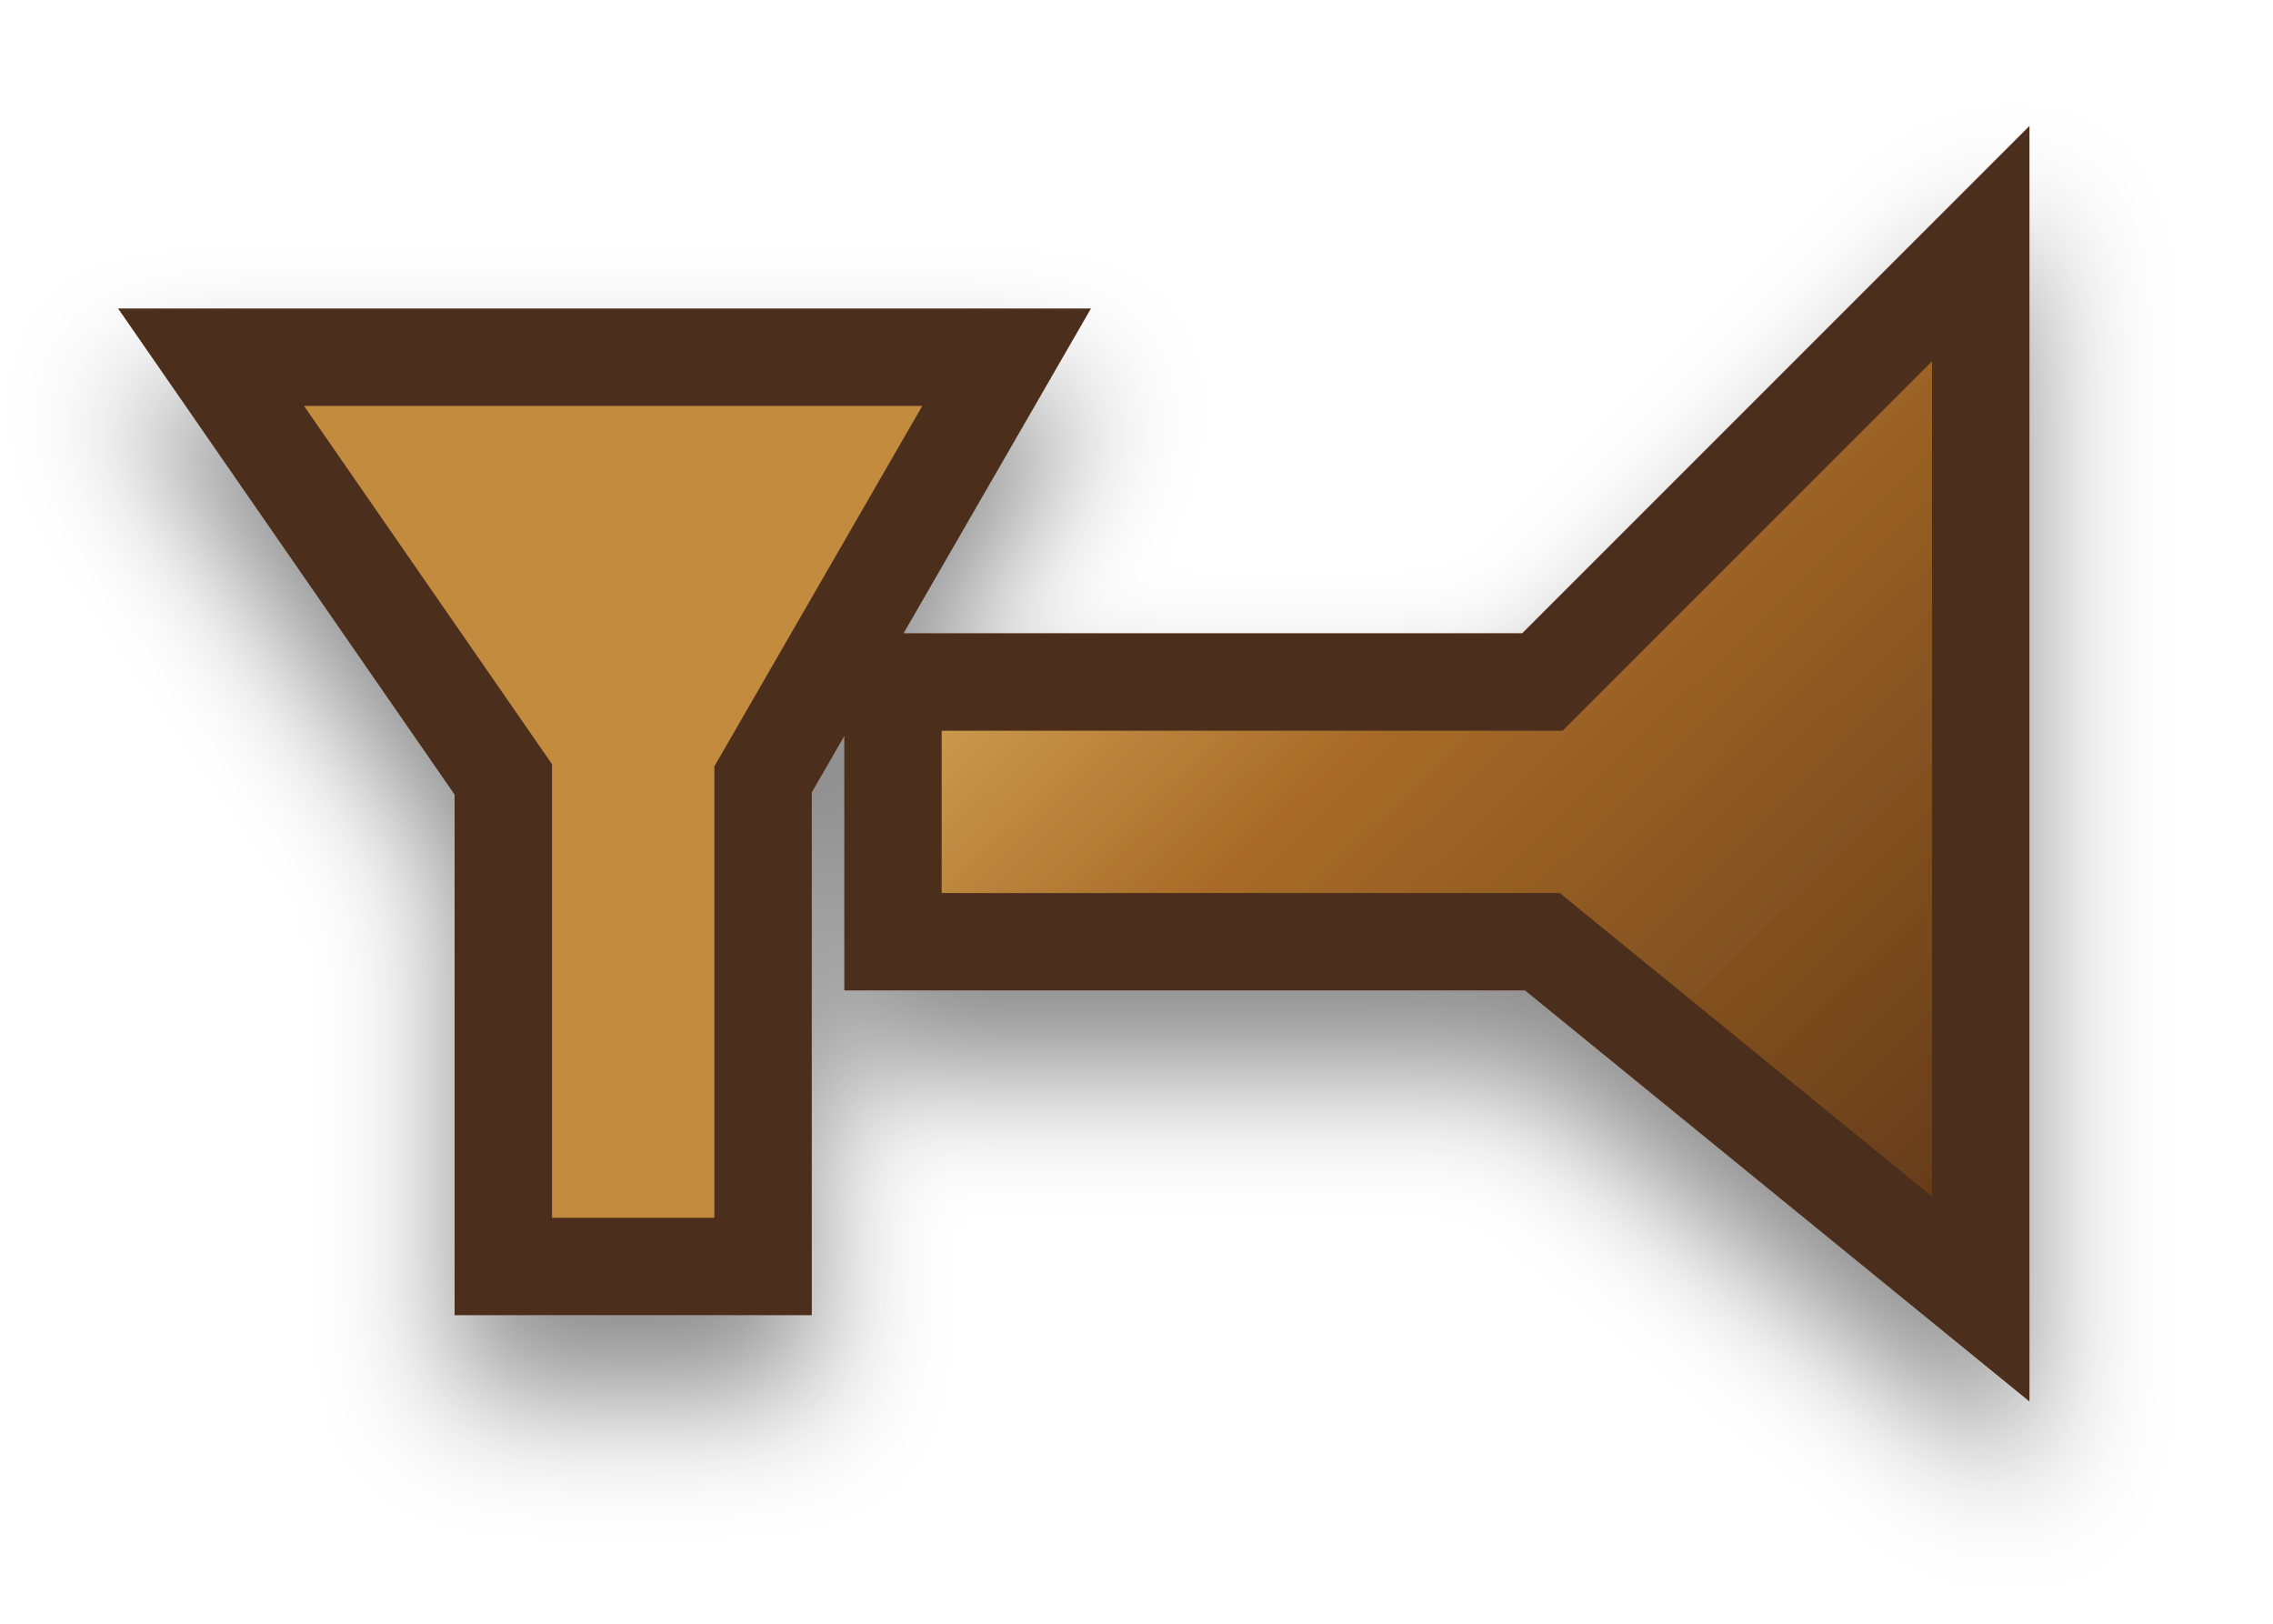
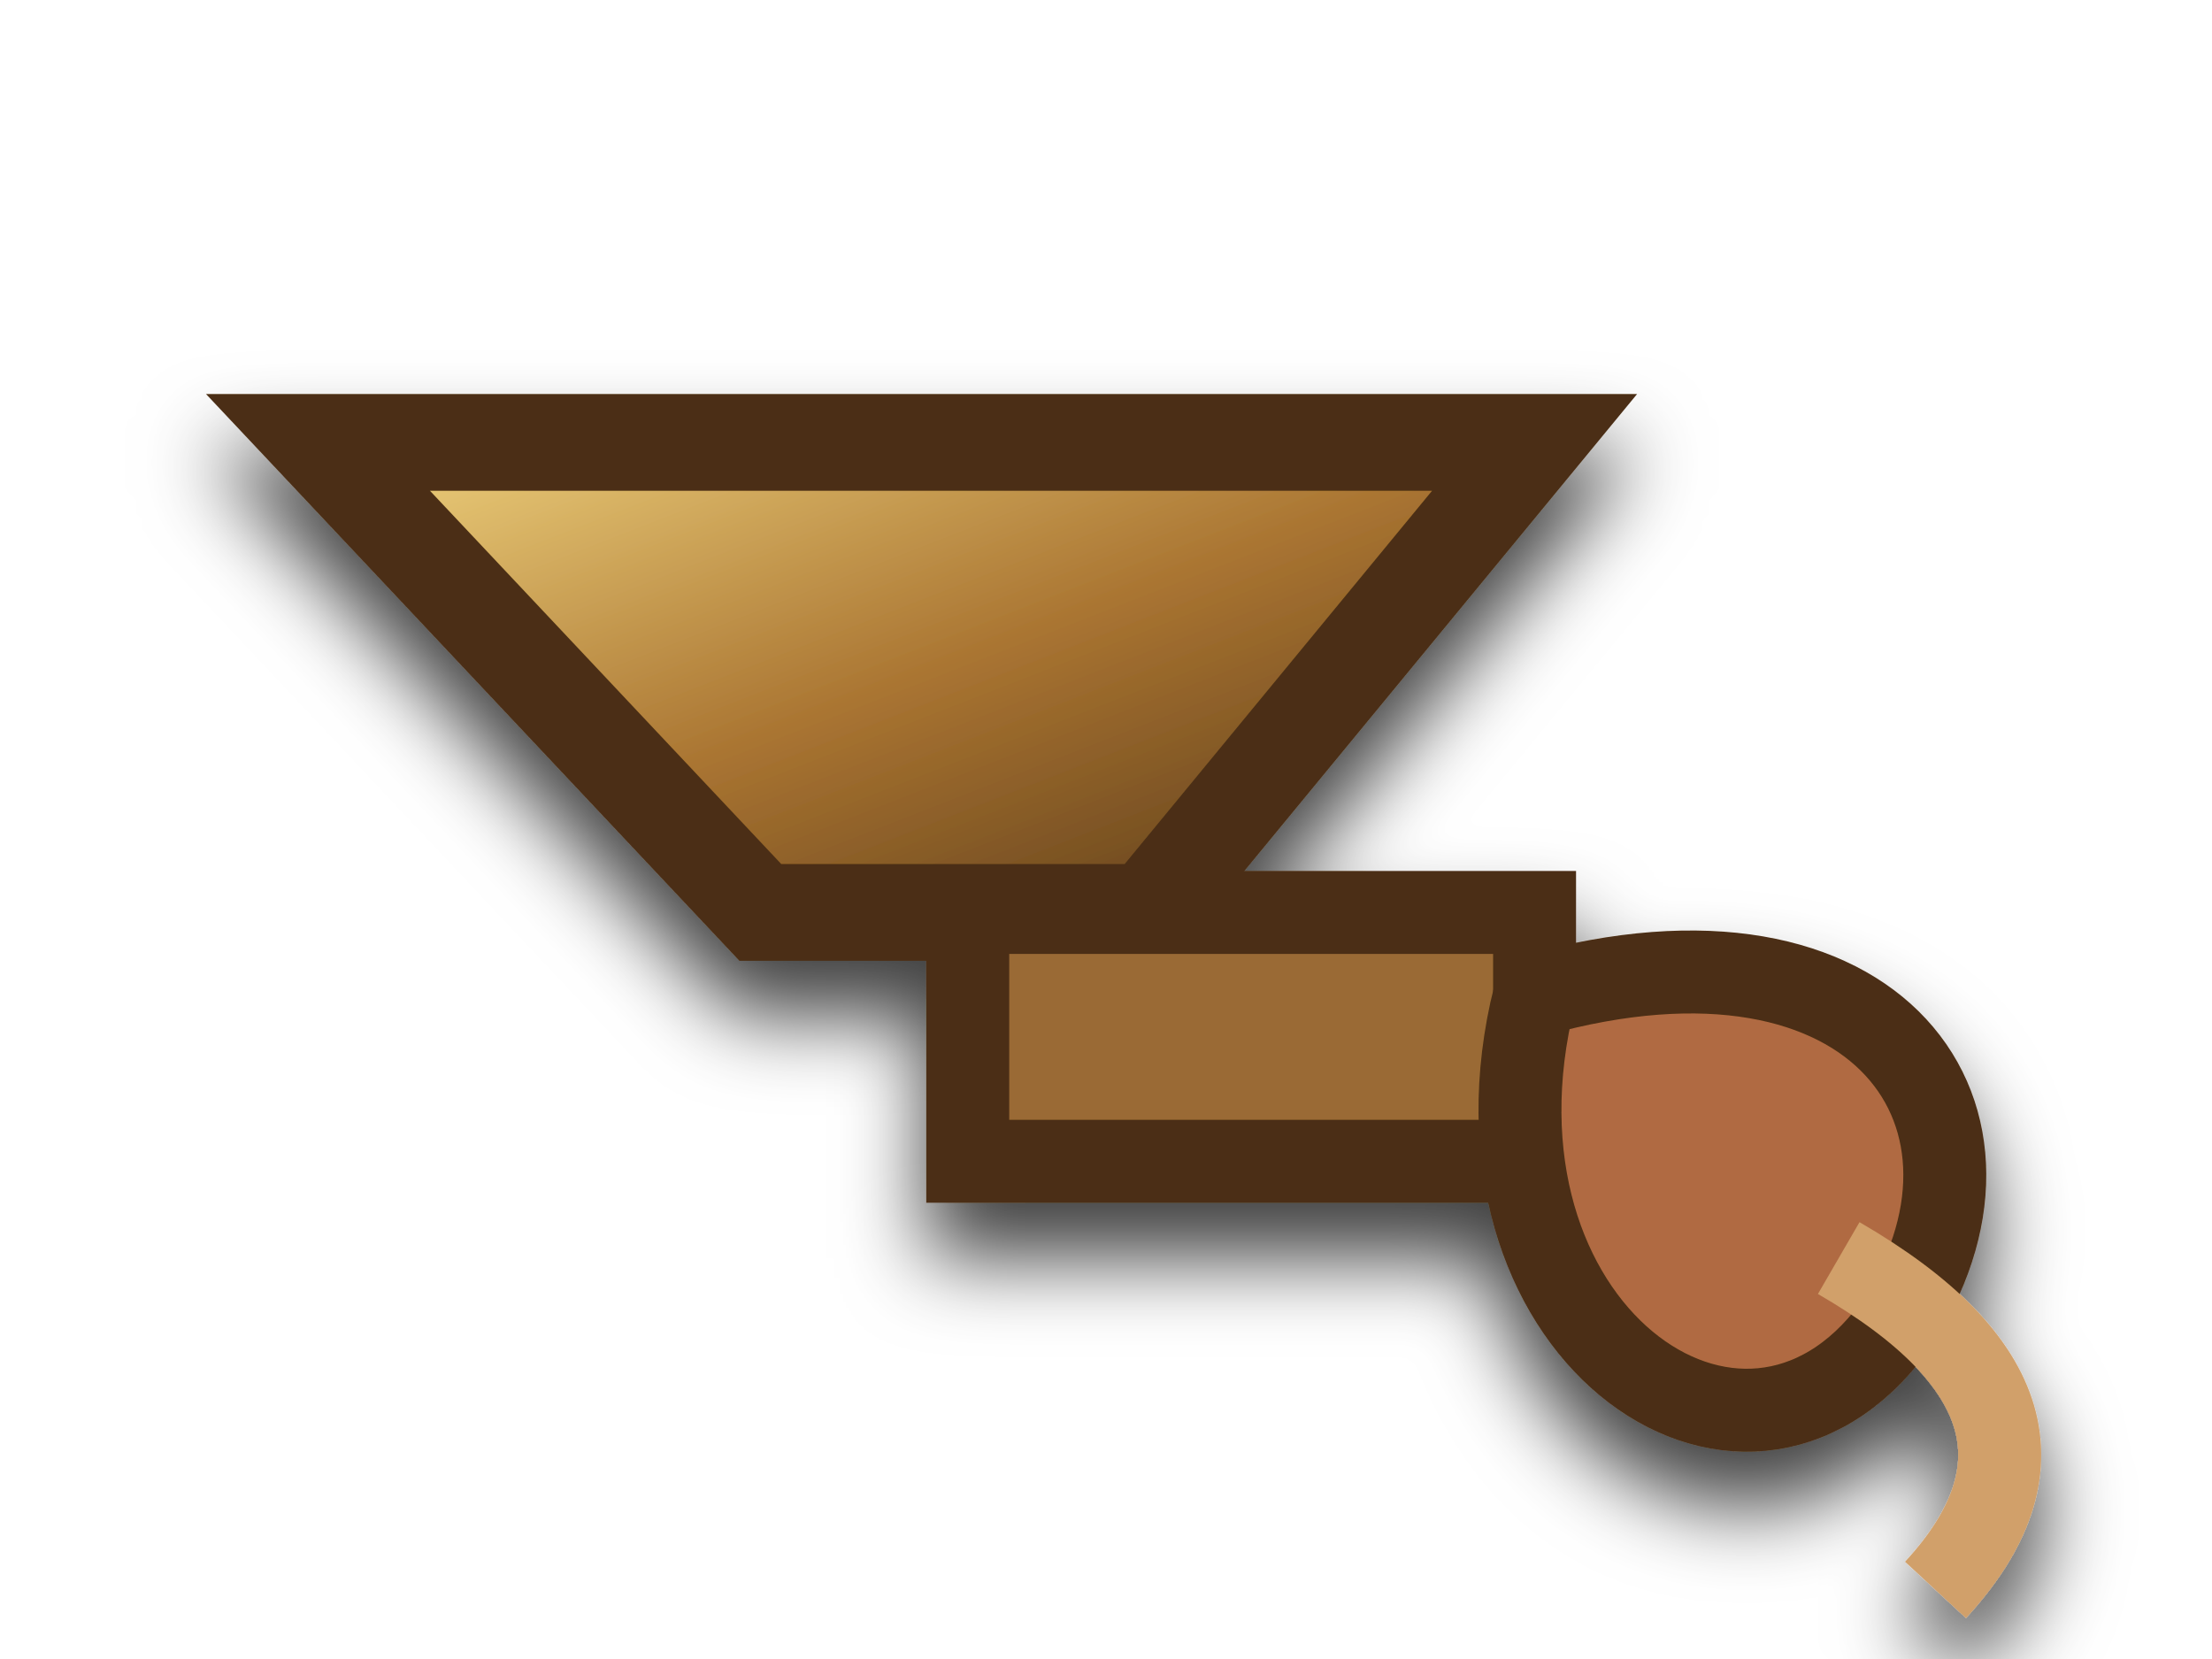
- <svg xmlns="http://www.w3.org/2000/svg" width="140" height="100" viewBox="0 0 140 100">
+ <svg xmlns="http://www.w3.org/2000/svg" viewBox="0 0 160 120">
  <defs>
-     <filter id="rough">
-       <feTurbulence baseFrequency=".012" numOctaves="2" seed="4" result="n" />
-       <feDisplacementMap in="SourceGraphic" in2="n" scale="1.2" />
+     <filter id="s" x="-30%" y="-30%" width="160%" height="160%">
+       <feDropShadow dx="0" dy="4" stdDeviation="3" flood-color="#000" flood-opacity=".75" />
    </filter>
-     <filter id="shadow" x="-30%" y="-30%" width="160%" height="180%">
-       <feDropShadow dx="0" dy="5" stdDeviation="4" flood-color="#000" flood-opacity=".45" />
-     </filter>
-     <linearGradient id="wood" x1="0" y1="0" x2="0" y2="1">
-       <stop stop-color="#81532f" />
-       <stop offset="1" stop-color="#3d281d" />
+     <linearGradient id="gold" x1="0" y1="0" x2="1" y2="1">
+       <stop stop-color="#f2d681" />
+       <stop offset=".5" stop-color="#a97431" />
+       <stop offset="1" stop-color="#4e3216" />
    </linearGradient>
-     <linearGradient id="brass" x1="0" y1="0" x2="1" y2="1">
-       <stop stop-color="#f4d27d" />
-       <stop offset=".45" stop-color="#a86b28" />
-       <stop offset="1" stop-color="#5d3617" />
-     </linearGradient>
-     <linearGradient id="teal" x1="0" y1="0" x2="0" y2="1">
-       <stop stop-color="#3e7772" />
-       <stop offset="1" stop-color="#153f40" />
-     </linearGradient>
-     <radialGradient id="glass">
-       <stop stop-color="#d9f3ee" stop-opacity=".65" />
-       <stop offset="1" stop-color="#5f9d9c" stop-opacity=".25" />
-     </radialGradient>
  </defs>
-   <g filter="url(#shadow)">
-     <path d="M55 42H95L122 15V80L95 58H55z" fill="url(#brass)" stroke="#4b2d1d" stroke-width="6" />
-     <path d="M13 22H62L47 48V78H31V48z" fill="#c38b3d" stroke="#4b2d1d" stroke-width="6" />
+   <g filter="url(#s)">
+     <path d="M23 32 H111 L83 66 H55Z" fill="url(#gold)" stroke="#4b2f14" stroke-width="7" />
+     <path d="M70 66 H111 V84 H70Z" fill="#9a6b34" stroke="#4b2f14" stroke-width="6" />
+     <path d="M111 72 C136 65 147 81 137 96 C126 111 105 96 111 72Z" fill="#b06b42" stroke="#4b2f14" stroke-width="6" />
+     <path d="M133 91 q19 11 7 24" fill="none" stroke="#d1a06b" stroke-width="6" />
  </g>
</svg>
